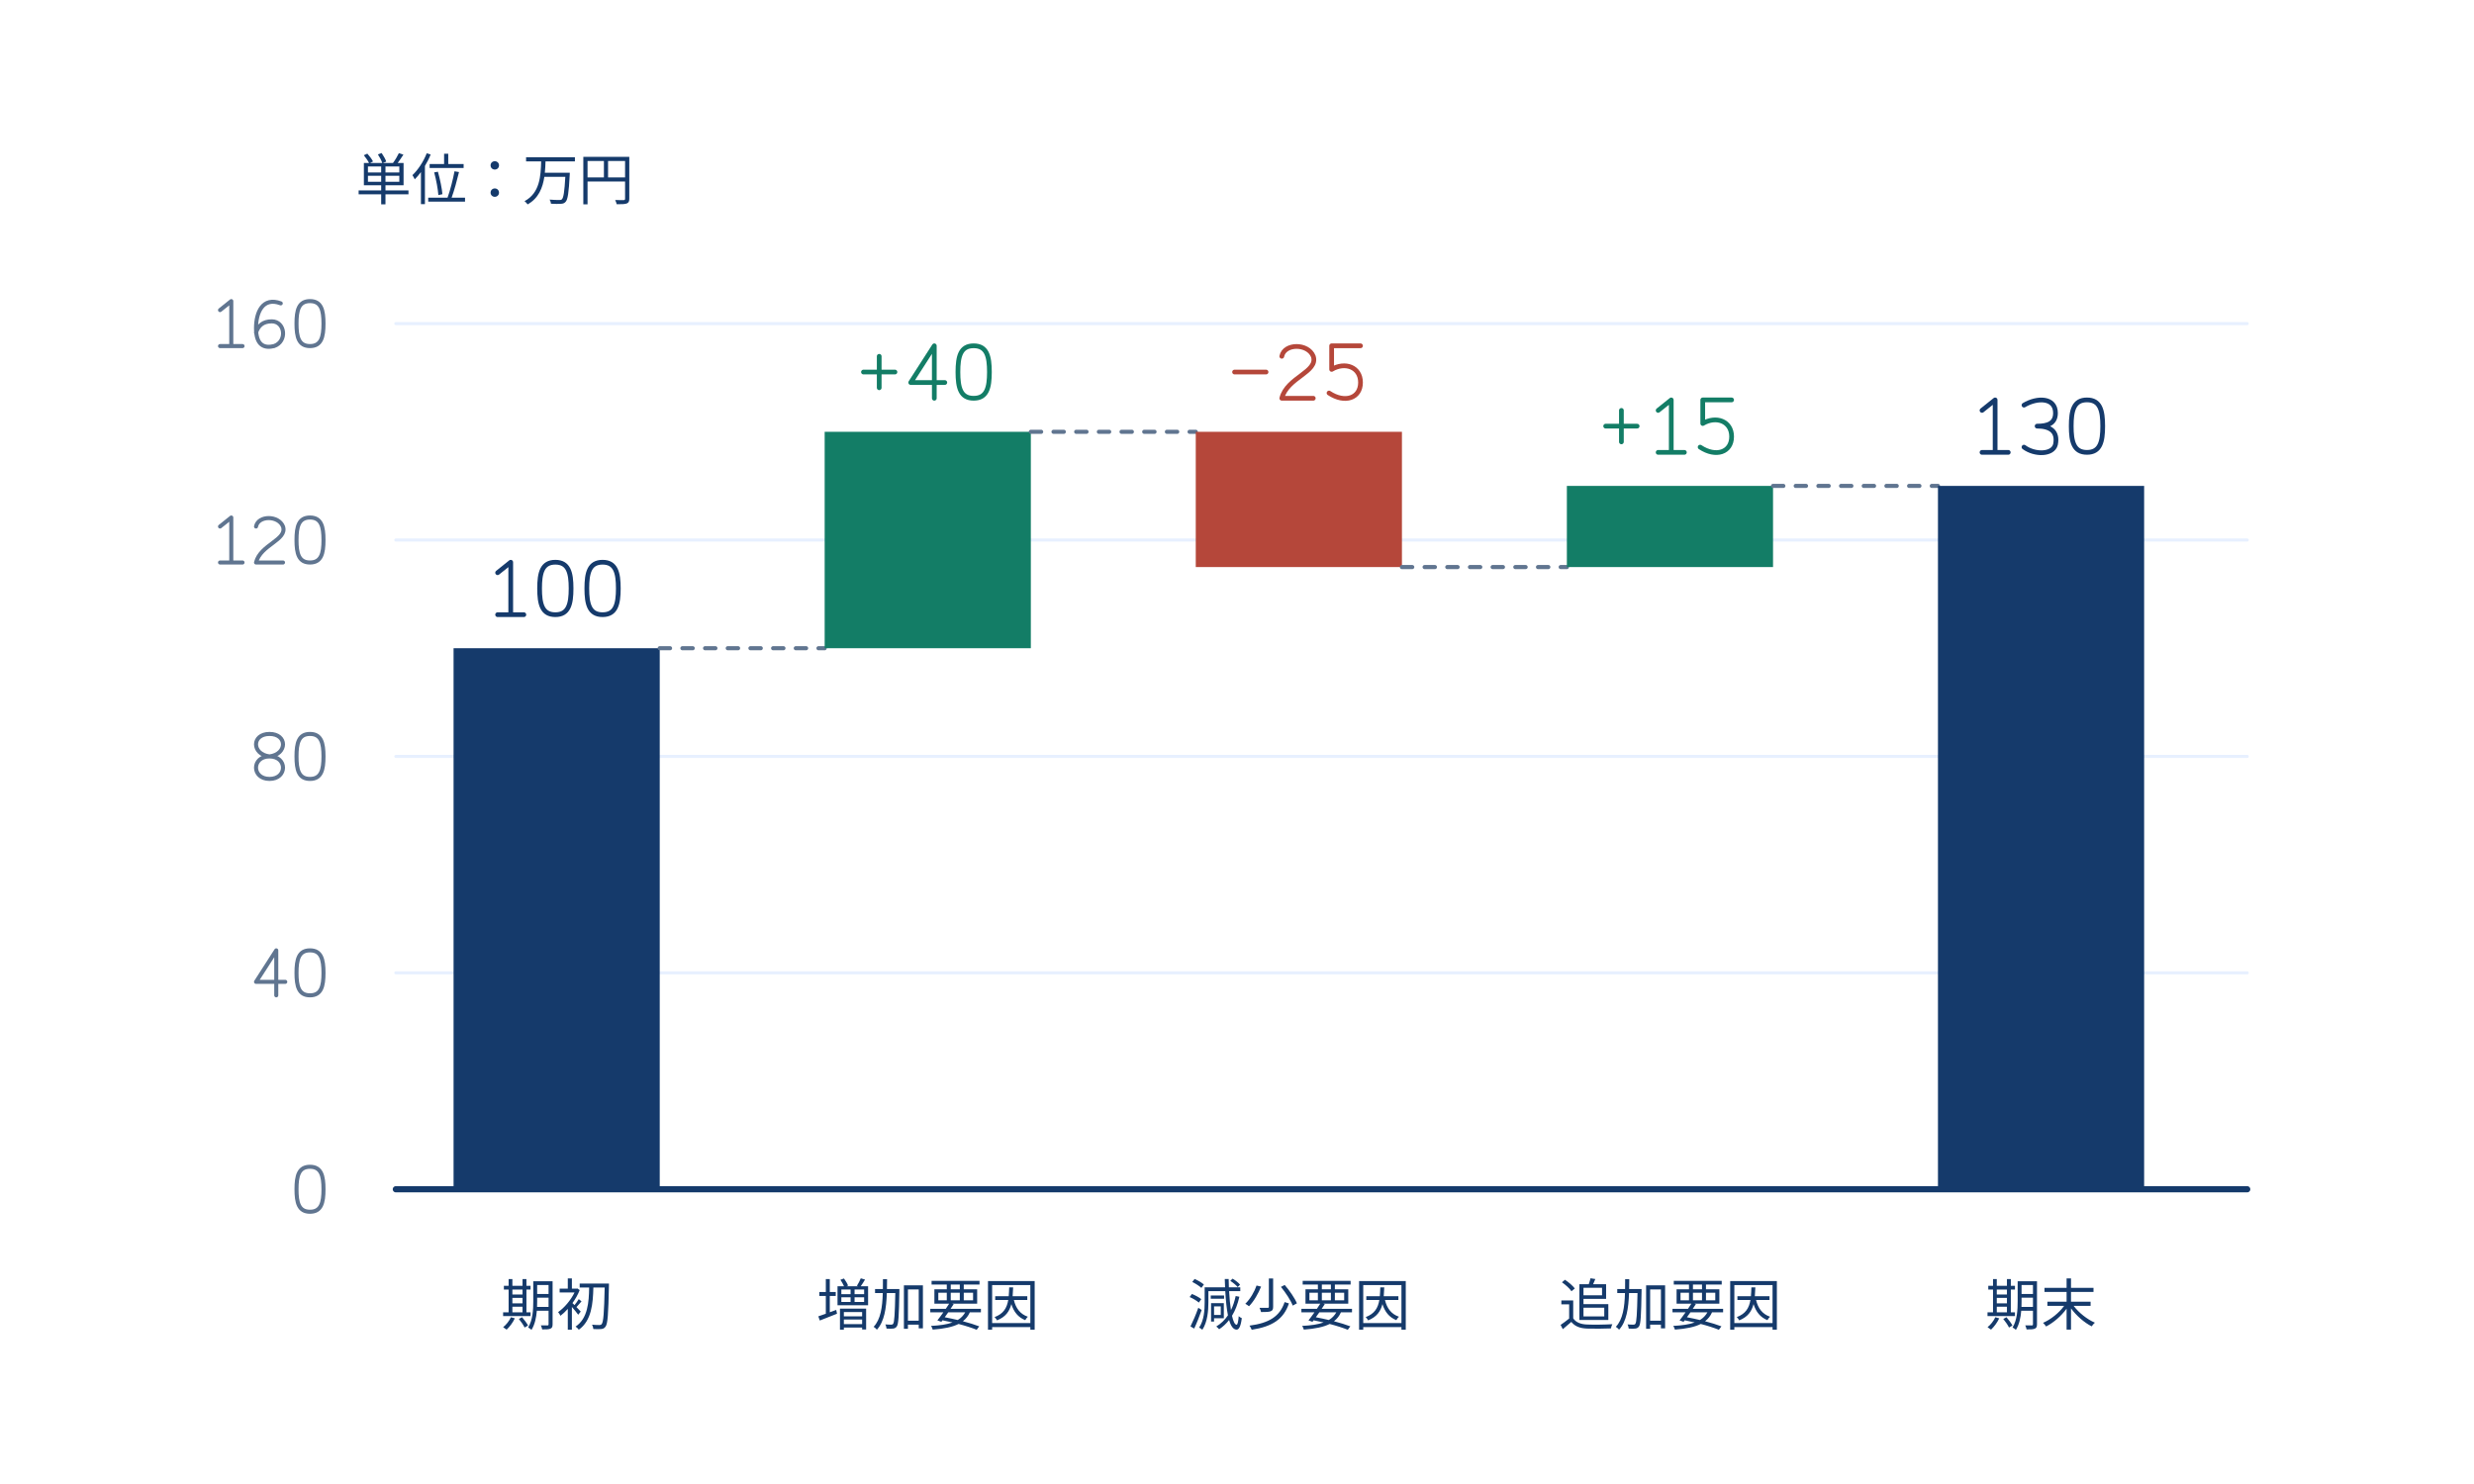
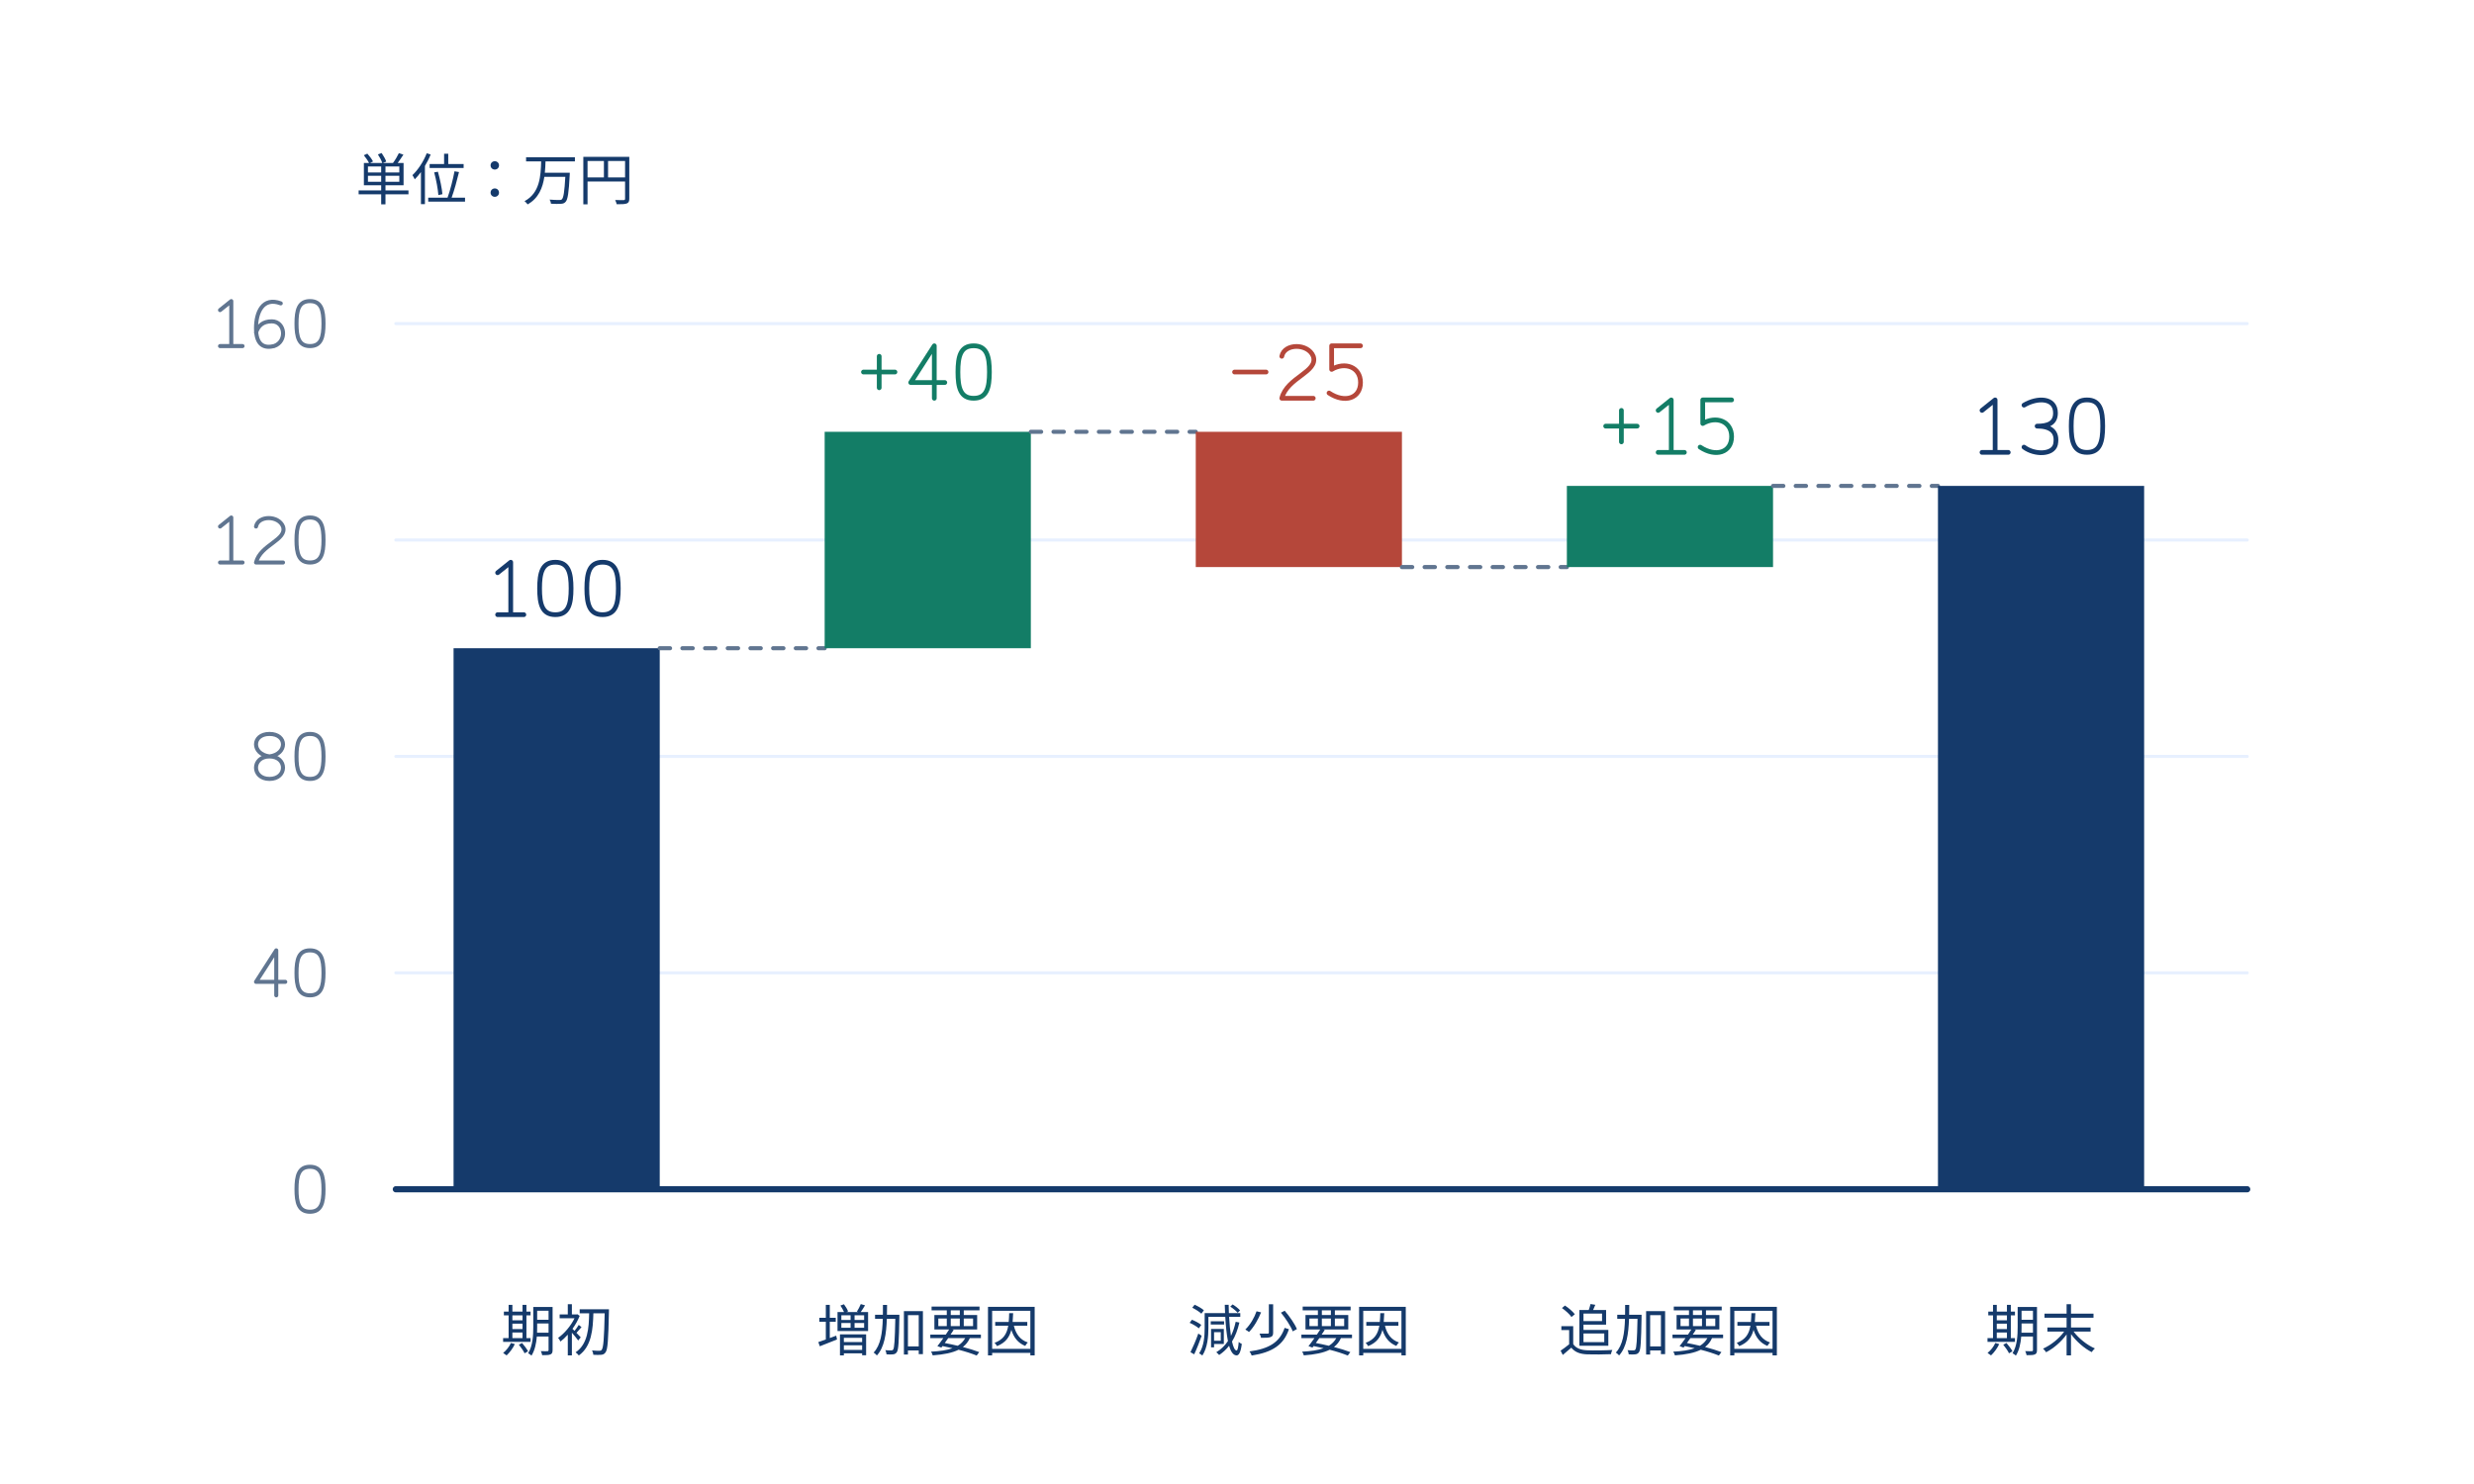
<svg xmlns="http://www.w3.org/2000/svg" width="1200" height="720" viewBox="0 0 1200 720" role="img" aria-labelledby="title desc">
  <path d="M192 577L1090 577" fill="none" stroke="#153A6B" stroke-width="3" stroke-linejoin="round" stroke-linecap="round" data-stroke-role="ink" />
  <g transform="translate(143.8182 565) scale(1.090909)">
    <g transform="translate(0 0) scale(1)">
      <path d="M6 1C1 1 0 5 0 11C0 17 1 21 6 21C11 21 12 17 12 11C12 5 11 1 6 1Z" fill="none" stroke="#607590" stroke-width="1.8" stroke-linejoin="round" stroke-linecap="round" data-stroke-role="muted" />
    </g>
  </g>
  <path d="M192 472L1090 472" fill="none" stroke="#E7F0FF" stroke-width="1.5" stroke-linejoin="round" stroke-linecap="round" data-stroke-role="pale" />
  <g transform="translate(124.1818 460) scale(1.090909)">
    <g transform="translate(0 0) scale(1)">
      <path d="M9 21V1L0 15H13" fill="none" stroke="#607590" stroke-width="1.8" stroke-linejoin="round" stroke-linecap="round" data-stroke-role="muted" />
    </g>
    <g transform="translate(18 0) scale(1)">
      <path d="M6 1C1 1 0 5 0 11C0 17 1 21 6 21C11 21 12 17 12 11C12 5 11 1 6 1Z" fill="none" stroke="#607590" stroke-width="1.8" stroke-linejoin="round" stroke-linecap="round" data-stroke-role="muted" />
    </g>
  </g>
  <path d="M192 367L1090 367" fill="none" stroke="#E7F0FF" stroke-width="1.5" stroke-linejoin="round" stroke-linecap="round" data-stroke-role="pale" />
  <g transform="translate(124.1818 355) scale(1.090909)">
    <g transform="translate(0 0) scale(1)">
      <path d="M6 1C-2 1 -2 10 6 11C14 10 14 1 6 1M6 11C-2 11 -2 21 6 21C14 21 14 11 6 11" fill="none" stroke="#607590" stroke-width="1.8" stroke-linejoin="round" stroke-linecap="round" data-stroke-role="muted" />
    </g>
    <g transform="translate(18 0) scale(1)">
      <path d="M6 1C1 1 0 5 0 11C0 17 1 21 6 21C11 21 12 17 12 11C12 5 11 1 6 1Z" fill="none" stroke="#607590" stroke-width="1.8" stroke-linejoin="round" stroke-linecap="round" data-stroke-role="muted" />
    </g>
  </g>
  <path d="M192 262L1090 262" fill="none" stroke="#E7F0FF" stroke-width="1.5" stroke-linejoin="round" stroke-linecap="round" data-stroke-role="pale" />
  <g transform="translate(104.5455 250) scale(1.090909)">
    <g transform="translate(0 0) scale(1)">
      <path d="M2 5L7 1V21M2 21H12" fill="none" stroke="#607590" stroke-width="1.8" stroke-linejoin="round" stroke-linecap="round" data-stroke-role="muted" />
    </g>
    <g transform="translate(18 0) scale(1)">
      <path d="M0 5C1 0 10 0 12 5C14 11 2 13 0 21H12" fill="none" stroke="#607590" stroke-width="1.8" stroke-linejoin="round" stroke-linecap="round" data-stroke-role="muted" />
    </g>
    <g transform="translate(36 0) scale(1)">
      <path d="M6 1C1 1 0 5 0 11C0 17 1 21 6 21C11 21 12 17 12 11C12 5 11 1 6 1Z" fill="none" stroke="#607590" stroke-width="1.8" stroke-linejoin="round" stroke-linecap="round" data-stroke-role="muted" />
    </g>
  </g>
  <path d="M192 157L1090 157" fill="none" stroke="#E7F0FF" stroke-width="1.5" stroke-linejoin="round" stroke-linecap="round" data-stroke-role="pale" />
  <g transform="translate(104.5455 145) scale(1.090909)">
    <g transform="translate(0 0) scale(1)">
      <path d="M2 5L7 1V21M2 21H12" fill="none" stroke="#607590" stroke-width="1.8" stroke-linejoin="round" stroke-linecap="round" data-stroke-role="muted" />
    </g>
    <g transform="translate(18 0) scale(1)">
      <path d="M11 2C3 -1 0 6 0 13C0 21 4 22 8 21C14 19 13 10 7 10C3 10 1 12 0 15" fill="none" stroke="#607590" stroke-width="1.8" stroke-linejoin="round" stroke-linecap="round" data-stroke-role="muted" />
    </g>
    <g transform="translate(36 0) scale(1)">
      <path d="M6 1C1 1 0 5 0 11C0 17 1 21 6 21C11 21 12 17 12 11C12 5 11 1 6 1Z" fill="none" stroke="#607590" stroke-width="1.8" stroke-linejoin="round" stroke-linecap="round" data-stroke-role="muted" />
    </g>
  </g>
  <rect x="220" y="314.5" width="100" height="262.5" rx="0" fill="#153A6B" stroke="none" stroke-width="2" data-fill-role="ink" />
  <g transform="translate(238.8182 271.5) scale(1.272727)">
    <g transform="translate(0 0) scale(1)">
      <path d="M2 5L7 1V21M2 21H12" fill="none" stroke="#153A6B" stroke-width="1.8" stroke-linejoin="round" stroke-linecap="round" data-stroke-role="ink" />
    </g>
    <g transform="translate(18 0) scale(1)">
      <path d="M6 1C1 1 0 5 0 11C0 17 1 21 6 21C11 21 12 17 12 11C12 5 11 1 6 1Z" fill="none" stroke="#153A6B" stroke-width="1.8" stroke-linejoin="round" stroke-linecap="round" data-stroke-role="ink" />
    </g>
    <g transform="translate(36 0) scale(1)">
      <path d="M6 1C1 1 0 5 0 11C0 17 1 21 6 21C11 21 12 17 12 11C12 5 11 1 6 1Z" fill="none" stroke="#153A6B" stroke-width="1.8" stroke-linejoin="round" stroke-linecap="round" data-stroke-role="ink" />
    </g>
  </g>
  <path d="M320 314.5L400 314.5" fill="none" stroke="#607590" stroke-width="2" stroke-linejoin="round" stroke-linecap="round" stroke-dasharray="5 6" data-stroke-role="muted" />
  <rect x="400" y="209.5" width="100" height="105" rx="0" fill="#137D66" stroke="none" stroke-width="2" data-fill-role="positive" />
  <g transform="translate(418.8182 166.5) scale(1.272727)">
    <g transform="translate(0 0) scale(1)">
      <path d="M0 11H12M6 5V17" fill="none" stroke="#137D66" stroke-width="1.8" stroke-linejoin="round" stroke-linecap="round" data-stroke-role="positive" />
    </g>
    <g transform="translate(18 0) scale(1)">
      <path d="M9 21V1L0 15H13" fill="none" stroke="#137D66" stroke-width="1.8" stroke-linejoin="round" stroke-linecap="round" data-stroke-role="positive" />
    </g>
    <g transform="translate(36 0) scale(1)">
      <path d="M6 1C1 1 0 5 0 11C0 17 1 21 6 21C11 21 12 17 12 11C12 5 11 1 6 1Z" fill="none" stroke="#137D66" stroke-width="1.8" stroke-linejoin="round" stroke-linecap="round" data-stroke-role="positive" />
    </g>
  </g>
  <path d="M500 209.5L580 209.5" fill="none" stroke="#607590" stroke-width="2" stroke-linejoin="round" stroke-linecap="round" stroke-dasharray="5 6" data-stroke-role="muted" />
  <rect x="580" y="209.5" width="100" height="65.625" rx="0" fill="#B5473A" stroke="none" stroke-width="2" data-fill-role="negative" />
  <g transform="translate(598.8182 166.5) scale(1.272727)">
    <g transform="translate(0 0) scale(1)">
      <path d="M0 11H12" fill="none" stroke="#B5473A" stroke-width="1.8" stroke-linejoin="round" stroke-linecap="round" data-stroke-role="negative" />
    </g>
    <g transform="translate(18 0) scale(1)">
      <path d="M0 5C1 0 10 0 12 5C14 11 2 13 0 21H12" fill="none" stroke="#B5473A" stroke-width="1.8" stroke-linejoin="round" stroke-linecap="round" data-stroke-role="negative" />
    </g>
    <g transform="translate(36 0) scale(1)">
      <path d="M12 1H1V10C6 7 12 9 12 15C12 21 6 23 0 19" fill="none" stroke="#B5473A" stroke-width="1.8" stroke-linejoin="round" stroke-linecap="round" data-stroke-role="negative" />
    </g>
  </g>
  <path d="M680 275.125L760 275.125" fill="none" stroke="#607590" stroke-width="2" stroke-linejoin="round" stroke-linecap="round" stroke-dasharray="5 6" data-stroke-role="muted" />
  <rect x="760" y="235.75" width="100" height="39.375" rx="0" fill="#137D66" stroke="none" stroke-width="2" data-fill-role="positive" />
  <g transform="translate(778.8182 192.75) scale(1.272727)">
    <g transform="translate(0 0) scale(1)">
      <path d="M0 11H12M6 5V17" fill="none" stroke="#137D66" stroke-width="1.8" stroke-linejoin="round" stroke-linecap="round" data-stroke-role="positive" />
    </g>
    <g transform="translate(18 0) scale(1)">
      <path d="M2 5L7 1V21M2 21H12" fill="none" stroke="#137D66" stroke-width="1.8" stroke-linejoin="round" stroke-linecap="round" data-stroke-role="positive" />
    </g>
    <g transform="translate(36 0) scale(1)">
      <path d="M12 1H1V10C6 7 12 9 12 15C12 21 6 23 0 19" fill="none" stroke="#137D66" stroke-width="1.8" stroke-linejoin="round" stroke-linecap="round" data-stroke-role="positive" />
    </g>
  </g>
  <path d="M860 235.75L940 235.75" fill="none" stroke="#607590" stroke-width="2" stroke-linejoin="round" stroke-linecap="round" stroke-dasharray="5 6" data-stroke-role="muted" />
  <rect x="940" y="235.75" width="100" height="341.25" rx="0" fill="#153A6B" stroke="none" stroke-width="2" data-fill-role="ink" />
  <g transform="translate(958.8182 192.75) scale(1.272727)">
    <g transform="translate(0 0) scale(1)">
      <path d="M2 5L7 1V21M2 21H12" fill="none" stroke="#153A6B" stroke-width="1.8" stroke-linejoin="round" stroke-linecap="round" data-stroke-role="ink" />
    </g>
    <g transform="translate(18 0) scale(1)">
      <path d="M0 3C5 0 12 0 12 6C12 10 9 11 5 11M5 11C10 11 13 13 12 18C11 22 4 22 0 19" fill="none" stroke="#153A6B" stroke-width="1.8" stroke-linejoin="round" stroke-linecap="round" data-stroke-role="ink" />
    </g>
    <g transform="translate(36 0) scale(1)">
      <path d="M6 1C1 1 0 5 0 11C0 17 1 21 6 21C11 21 12 17 12 11C12 5 11 1 6 1Z" fill="none" stroke="#153A6B" stroke-width="1.8" stroke-linejoin="round" stroke-linecap="round" data-stroke-role="ink" />
    </g>
  </g>
  <g data-labels="true">
    <text font-family="Noto Sans CJK JP, Yu Gothic, Hiragino Kaku Gothic ProN, Meiryo, sans-serif" font-size="27" font-weight="500" text-anchor="middle" fill="#153A6B" data-fill-role="ink">
      <tspan x="240.0" y="96.95">単位：万円</tspan>
    </text>
    <text font-family="Noto Sans CJK JP, Yu Gothic, Hiragino Kaku Gothic ProN, Meiryo, sans-serif" font-size="27" font-weight="500" text-anchor="middle" fill="#153A6B" data-fill-role="ink">
-       <tspan x="270.0" y="642.95">期初</tspan>
+       <tspan x="270.0" y="655.45">期初</tspan>
    </text>
    <text font-family="Noto Sans CJK JP, Yu Gothic, Hiragino Kaku Gothic ProN, Meiryo, sans-serif" font-size="27" font-weight="500" text-anchor="middle" fill="#153A6B" data-fill-role="ink">
-       <tspan x="450.0" y="642.95">増加要因</tspan>
+       <tspan x="450.0" y="655.45">増加要因</tspan>
    </text>
    <text font-family="Noto Sans CJK JP, Yu Gothic, Hiragino Kaku Gothic ProN, Meiryo, sans-serif" font-size="27" font-weight="500" text-anchor="middle" fill="#153A6B" data-fill-role="ink">
-       <tspan x="630.0" y="642.95">減少要因</tspan>
+       <tspan x="630.0" y="655.45">減少要因</tspan>
    </text>
    <text font-family="Noto Sans CJK JP, Yu Gothic, Hiragino Kaku Gothic ProN, Meiryo, sans-serif" font-size="27" font-weight="500" text-anchor="middle" fill="#153A6B" data-fill-role="ink">
-       <tspan x="810.0" y="642.95">追加要因</tspan>
+       <tspan x="810.0" y="655.45">追加要因</tspan>
    </text>
    <text font-family="Noto Sans CJK JP, Yu Gothic, Hiragino Kaku Gothic ProN, Meiryo, sans-serif" font-size="27" font-weight="500" text-anchor="middle" fill="#153A6B" data-fill-role="ink">
-       <tspan x="990.0" y="642.95">期末</tspan>
+       <tspan x="990.0" y="655.45">期末</tspan>
    </text>
  </g>
</svg>
